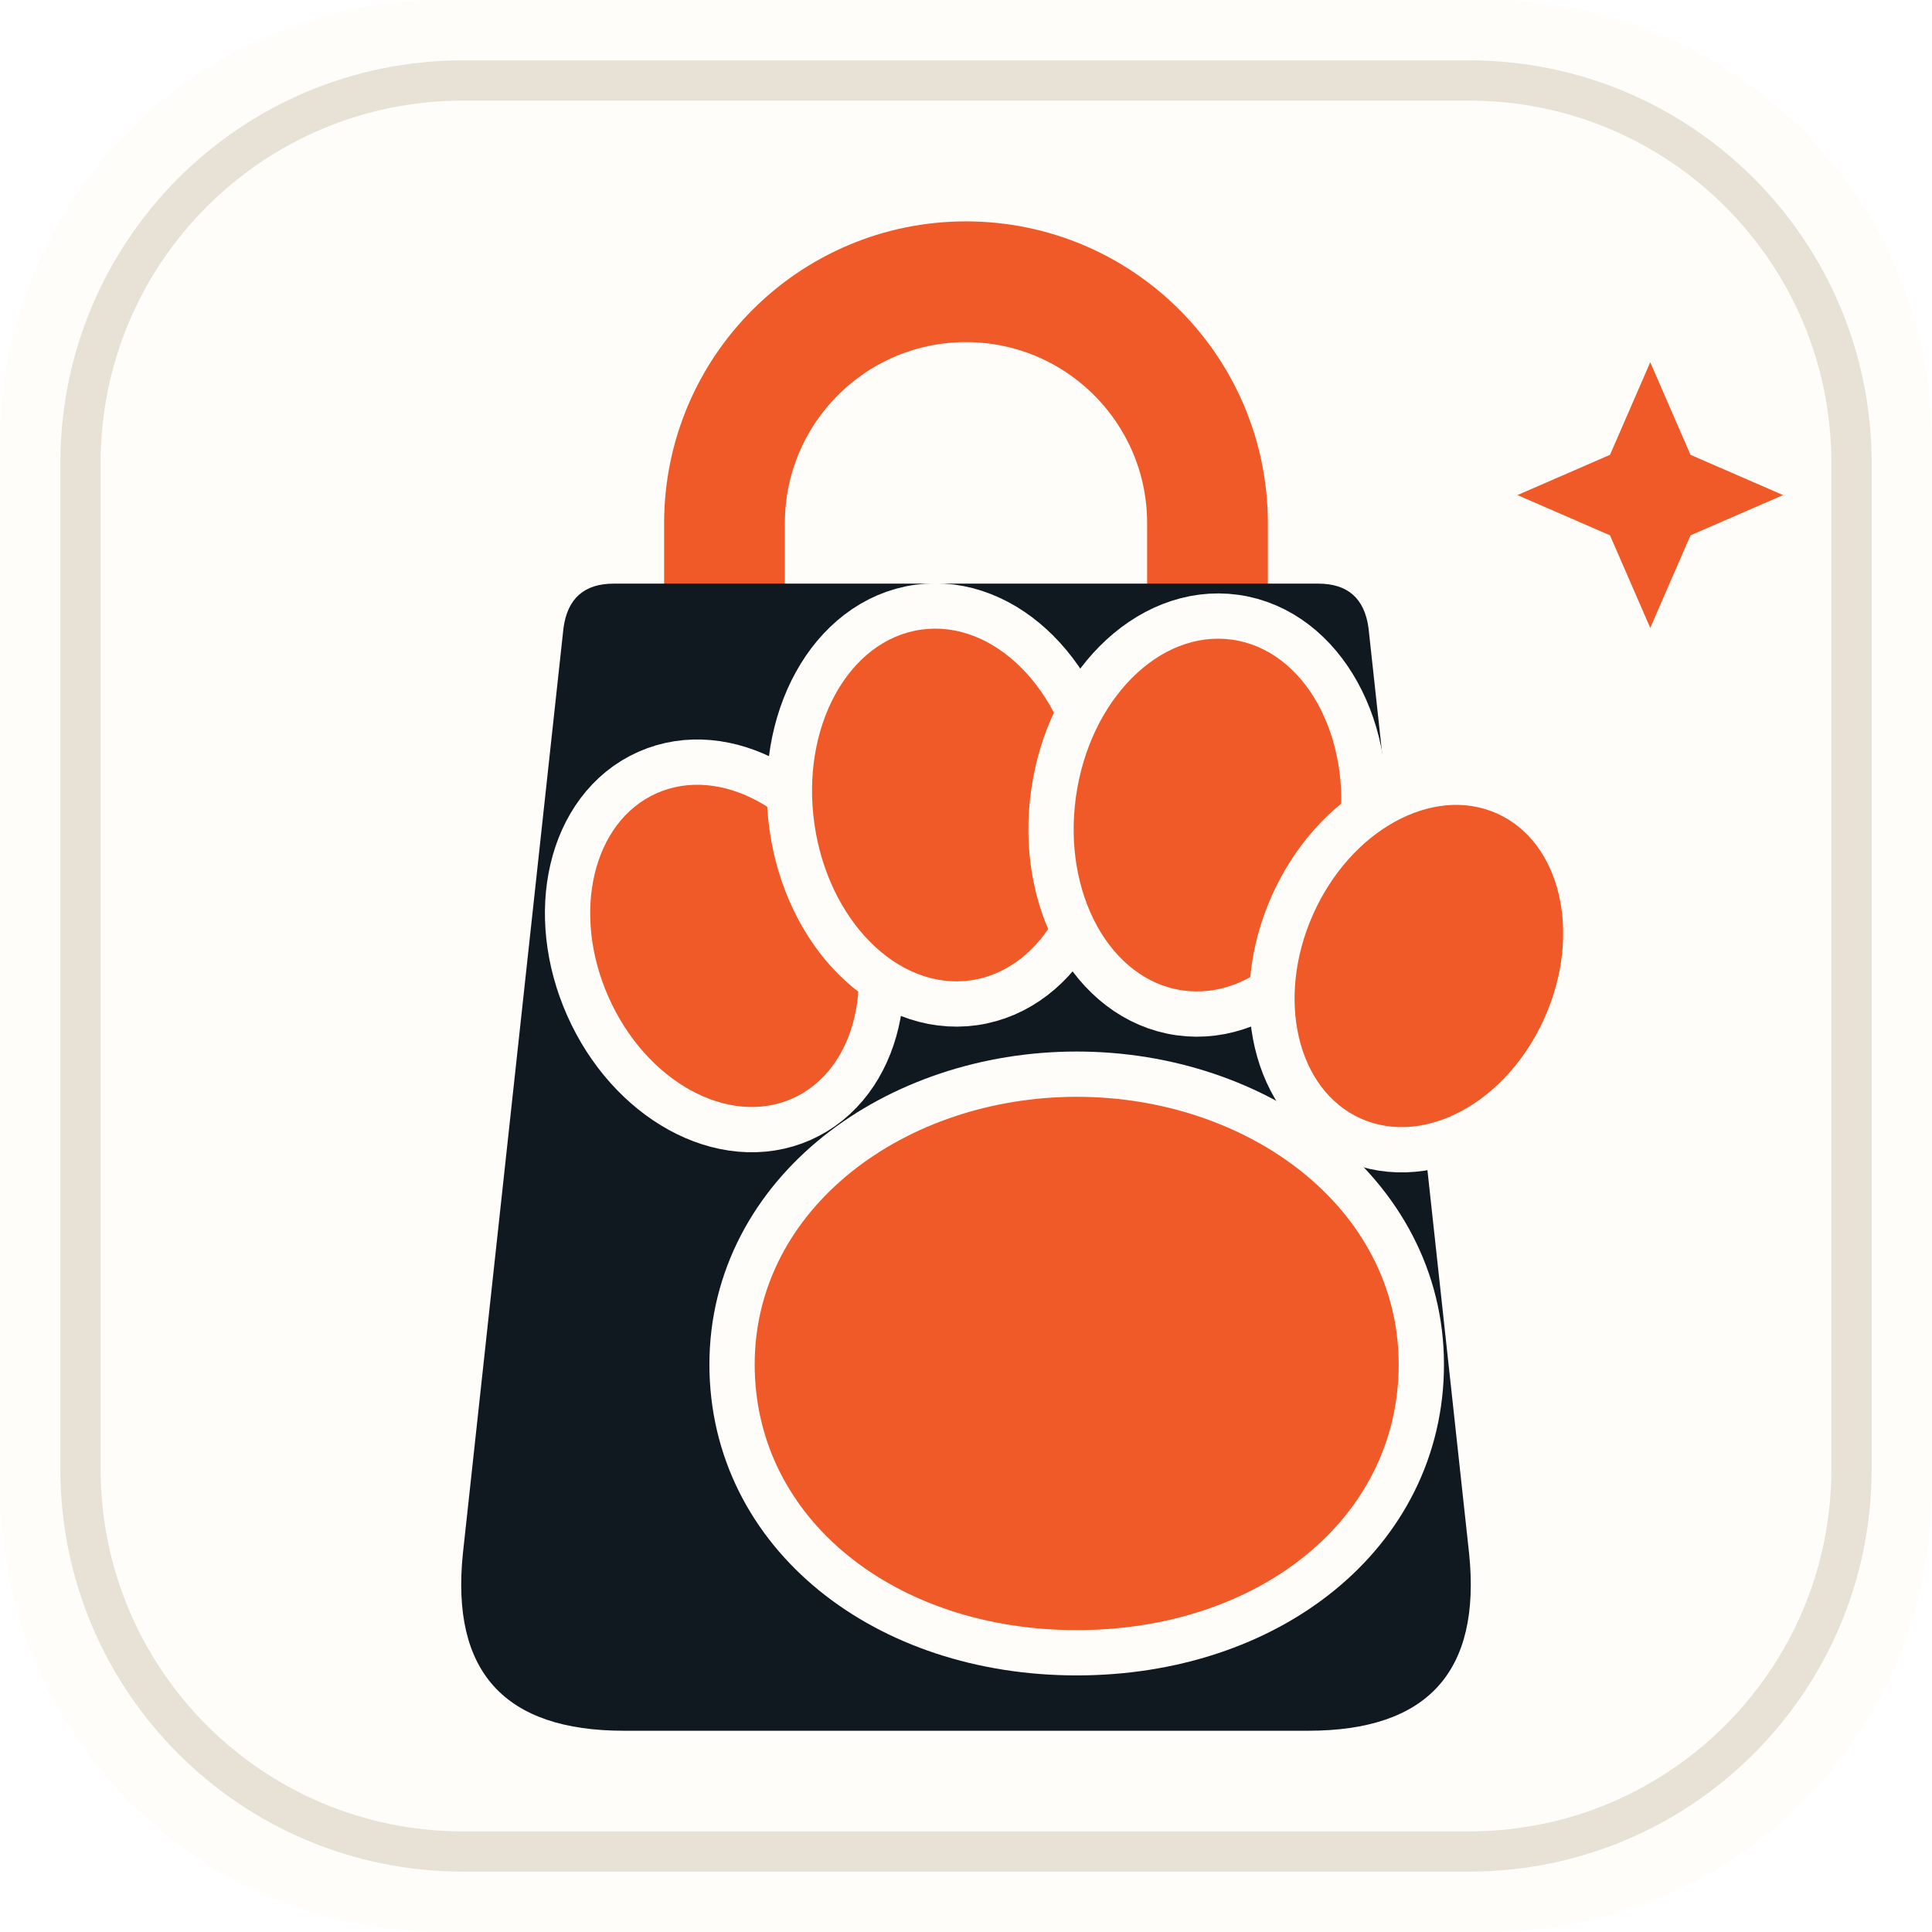
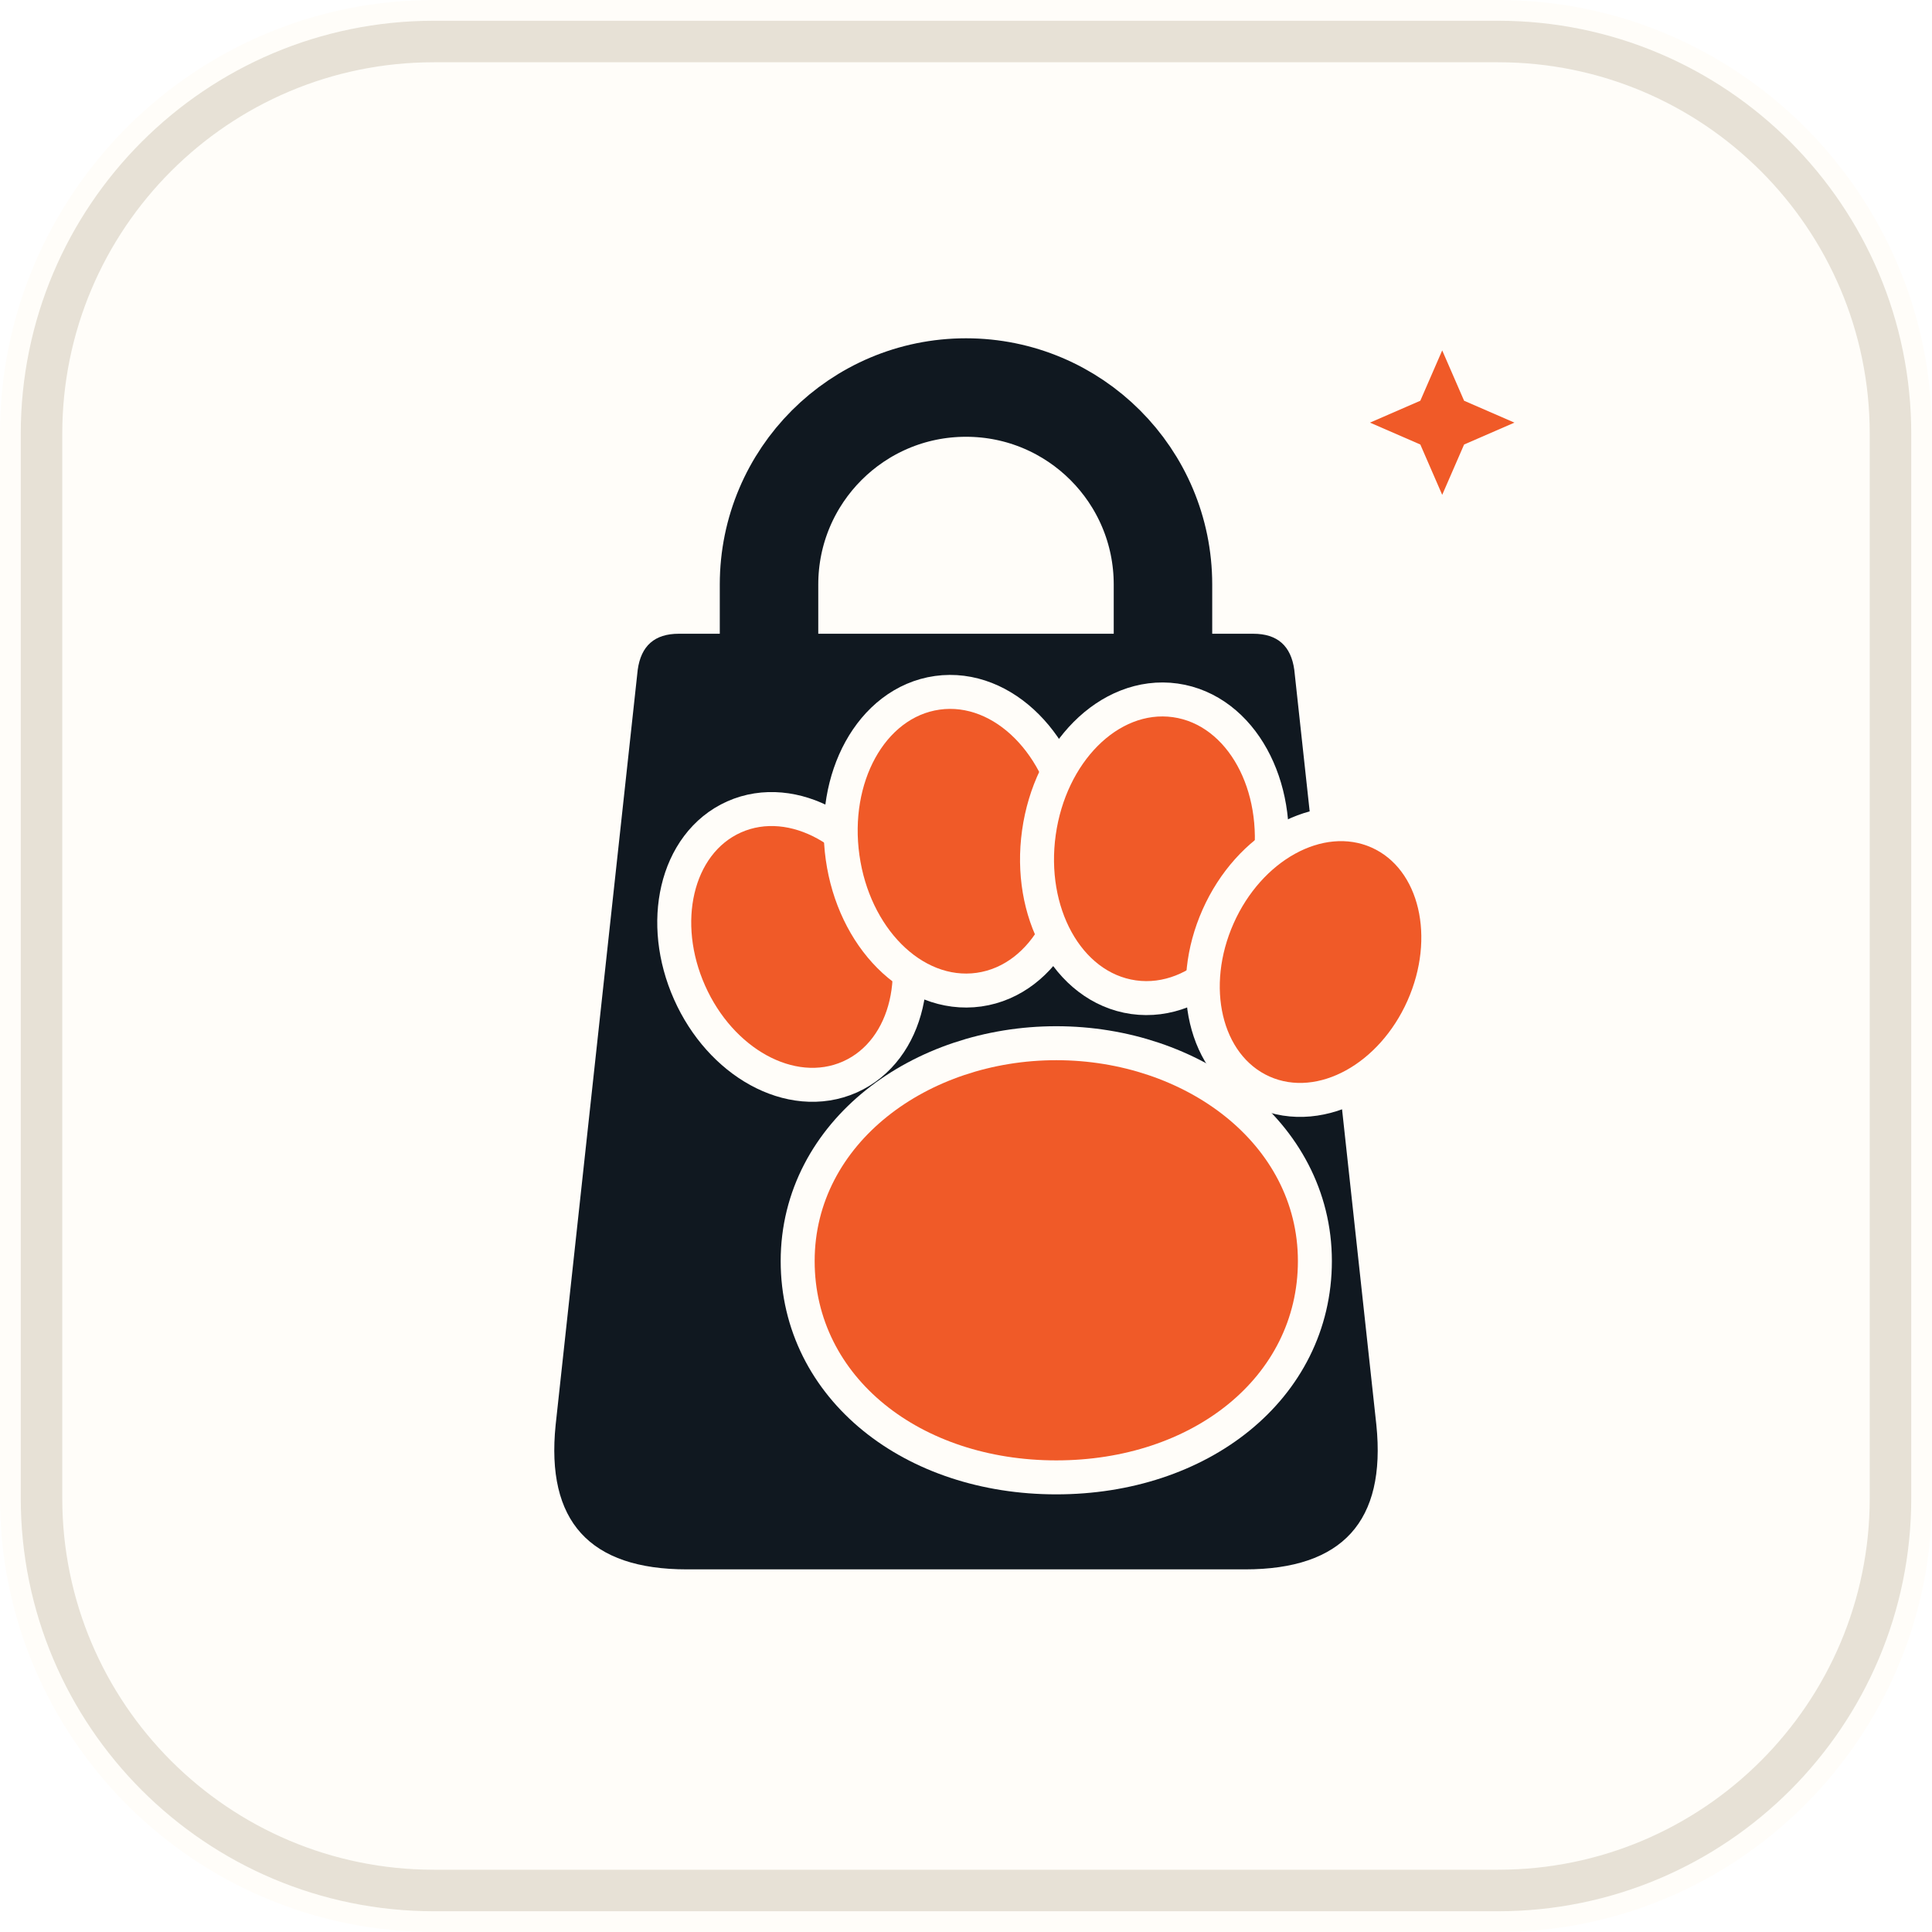
- <svg xmlns="http://www.w3.org/2000/svg" width="96" height="96" viewBox="0 0 96 96" role="img" aria-label="Active Paw">
-   <rect width="96" height="96" rx="22" fill="#fffdf9" />
-   <rect x="4" y="4" width="88" height="88" rx="19" fill="none" stroke="#e7e1d6" stroke-width="2" />
-   <path d="M36 31v-5a12 12 0 0 1 24 0v5" fill="none" stroke="#f05a28" stroke-width="6" stroke-linecap="round" />
-   <path d="M30.5 29h35q2.2 0 2.5 2.2l5 46q.9 8.8-8 8.8H31q-8.9 0-8-8.8l5-46q.3-2.2 2.5-2.2Z" fill="#101820" />
-   <g fill="#f05a28" stroke="#fffdf9" stroke-width="4.5" paint-order="stroke">
-     <ellipse cx="36" cy="47" rx="6.3" ry="8.3" transform="rotate(-24 36 47)" />
-     <ellipse cx="47" cy="40" rx="6.6" ry="8.8" transform="rotate(-8 47 40)" />
-     <ellipse cx="60" cy="40.5" rx="6.6" ry="8.8" transform="rotate(8 60 40.5)" />
-     <ellipse cx="71" cy="48" rx="6.3" ry="8.3" transform="rotate(24 71 48)" />
-     <path d="M53.5 81C44.5 81 37.5 75.5 37.5 67.8 37.5 60 45 54.5 53.5 54.5 62 54.5 69.5 60 69.5 67.8 69.5 75.5 62.5 81 53.5 81Z" />
+ <svg xmlns="http://www.w3.org/2000/svg" width="96" height="96" viewBox="0 0 512 512" role="img" aria-label="Active Paw">
+   <rect width="512" height="512" rx="115" fill="#fffdf9" />
+   <rect x="11" y="11" width="490" height="490" rx="104" fill="none" stroke="#e7e1d6" stroke-width="11" />
+   <g transform="translate(256 268) scale(4.35) translate(-48 -52)">
+     <path d="M36 31v-5a12 12 0 0 1 24 0v5" fill="none" stroke="#101820" stroke-width="6" stroke-linecap="round" />
+     <path d="M30.5 29h35q2.2 0 2.5 2.2l5 46q.9 8.8-8 8.8H31q-8.9 0-8-8.8l5-46q.3-2.2 2.5-2.2Z" fill="#101820" />
+     <g fill="#f05a28" stroke="#fffdf9" stroke-width="4.5" paint-order="stroke" transform="translate(53.5 60.5) scale(0.92) translate(-53.5 -60.5)">
+       <ellipse cx="36" cy="47" rx="6.3" ry="8.3" transform="rotate(-24 36 47)" />
+       <ellipse cx="47" cy="40" rx="6.6" ry="8.8" transform="rotate(-8 47 40)" />
+       <ellipse cx="60" cy="40.5" rx="6.6" ry="8.8" transform="rotate(8 60 40.5)" />
+       <ellipse cx="71" cy="48" rx="6.3" ry="8.3" transform="rotate(24 71 48)" />
+       <path d="M53.5 81C44.5 81 37.5 75.5 37.5 67.8 37.5 60 45 54.5 53.5 54.5 62 54.5 69.5 60 69.5 67.8 69.5 75.5 62.5 81 53.5 81Z" />
+     </g>
  </g>
-   <path d="M82 18l2 4.6 4.6 2-4.6 2-2 4.6-2-4.6-4.6-2 4.6-2Z" fill="#f05a28" />
+   <path d="M82 18l2 4.6 4.6 2-4.6 2-2 4.6-2-4.6-4.6-2 4.6-2Z" fill="#f05a28" transform="translate(388 112) scale(2.9) translate(-84 -24.6)" />
</svg>
